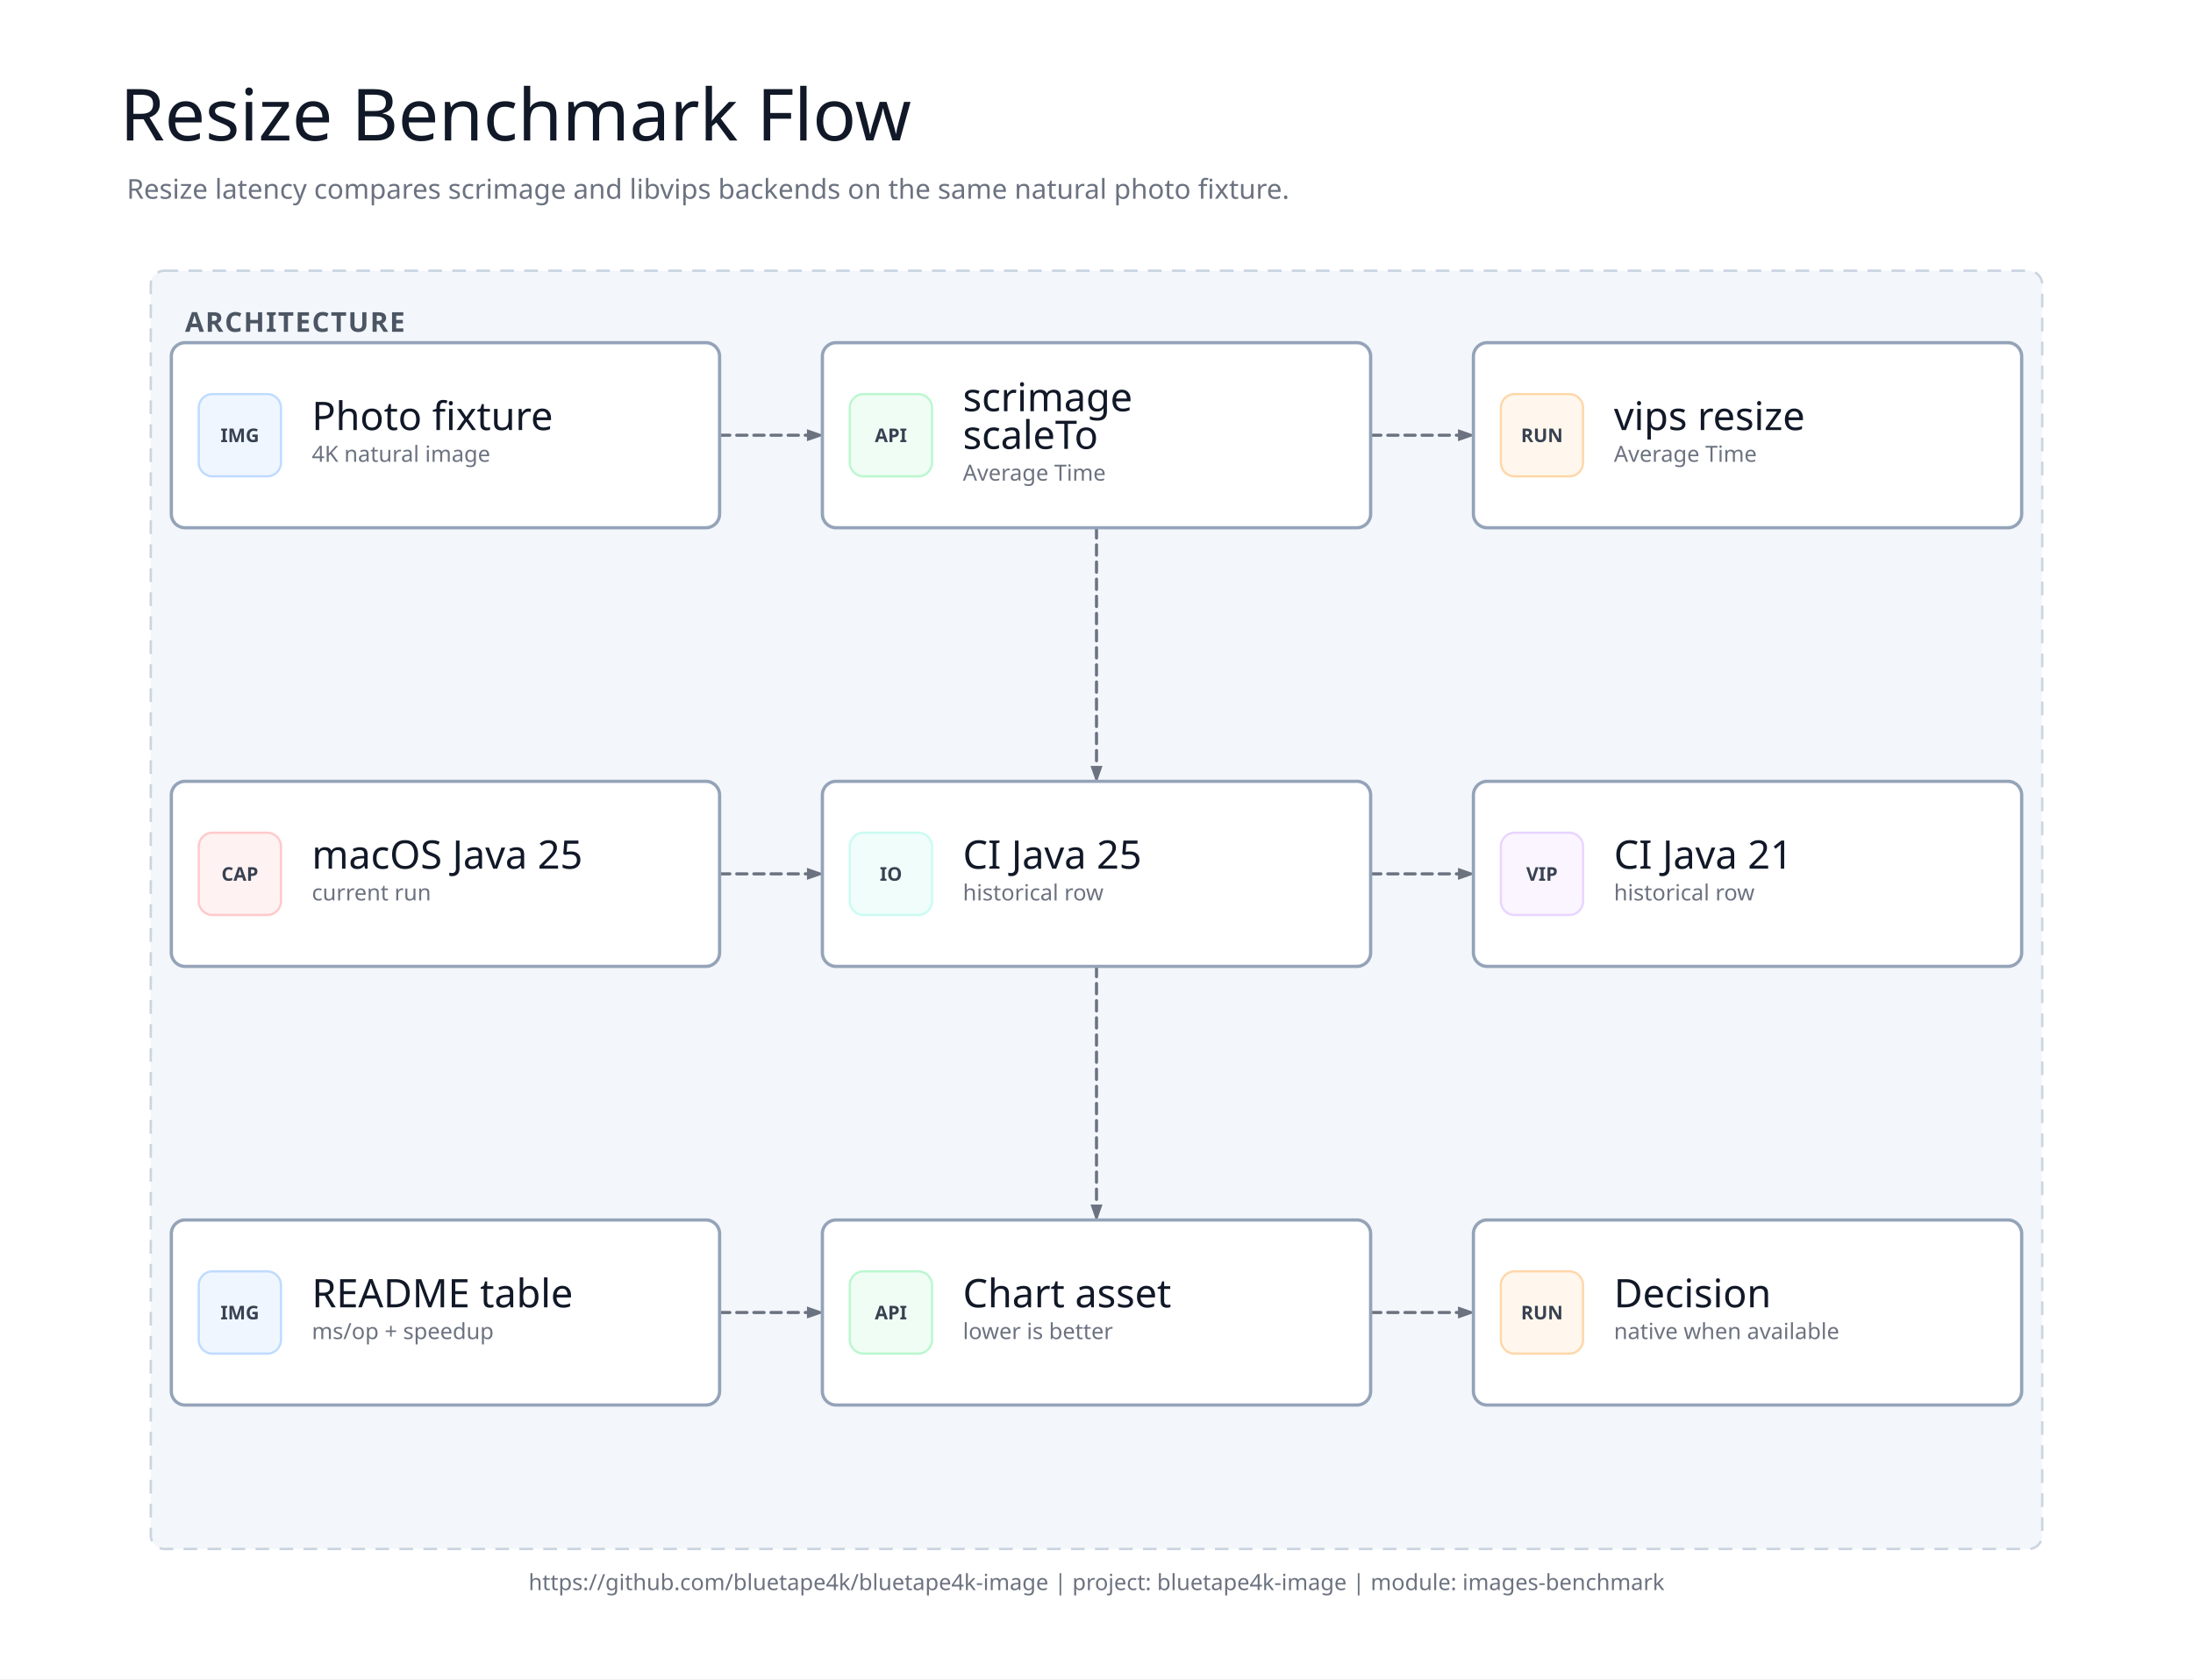
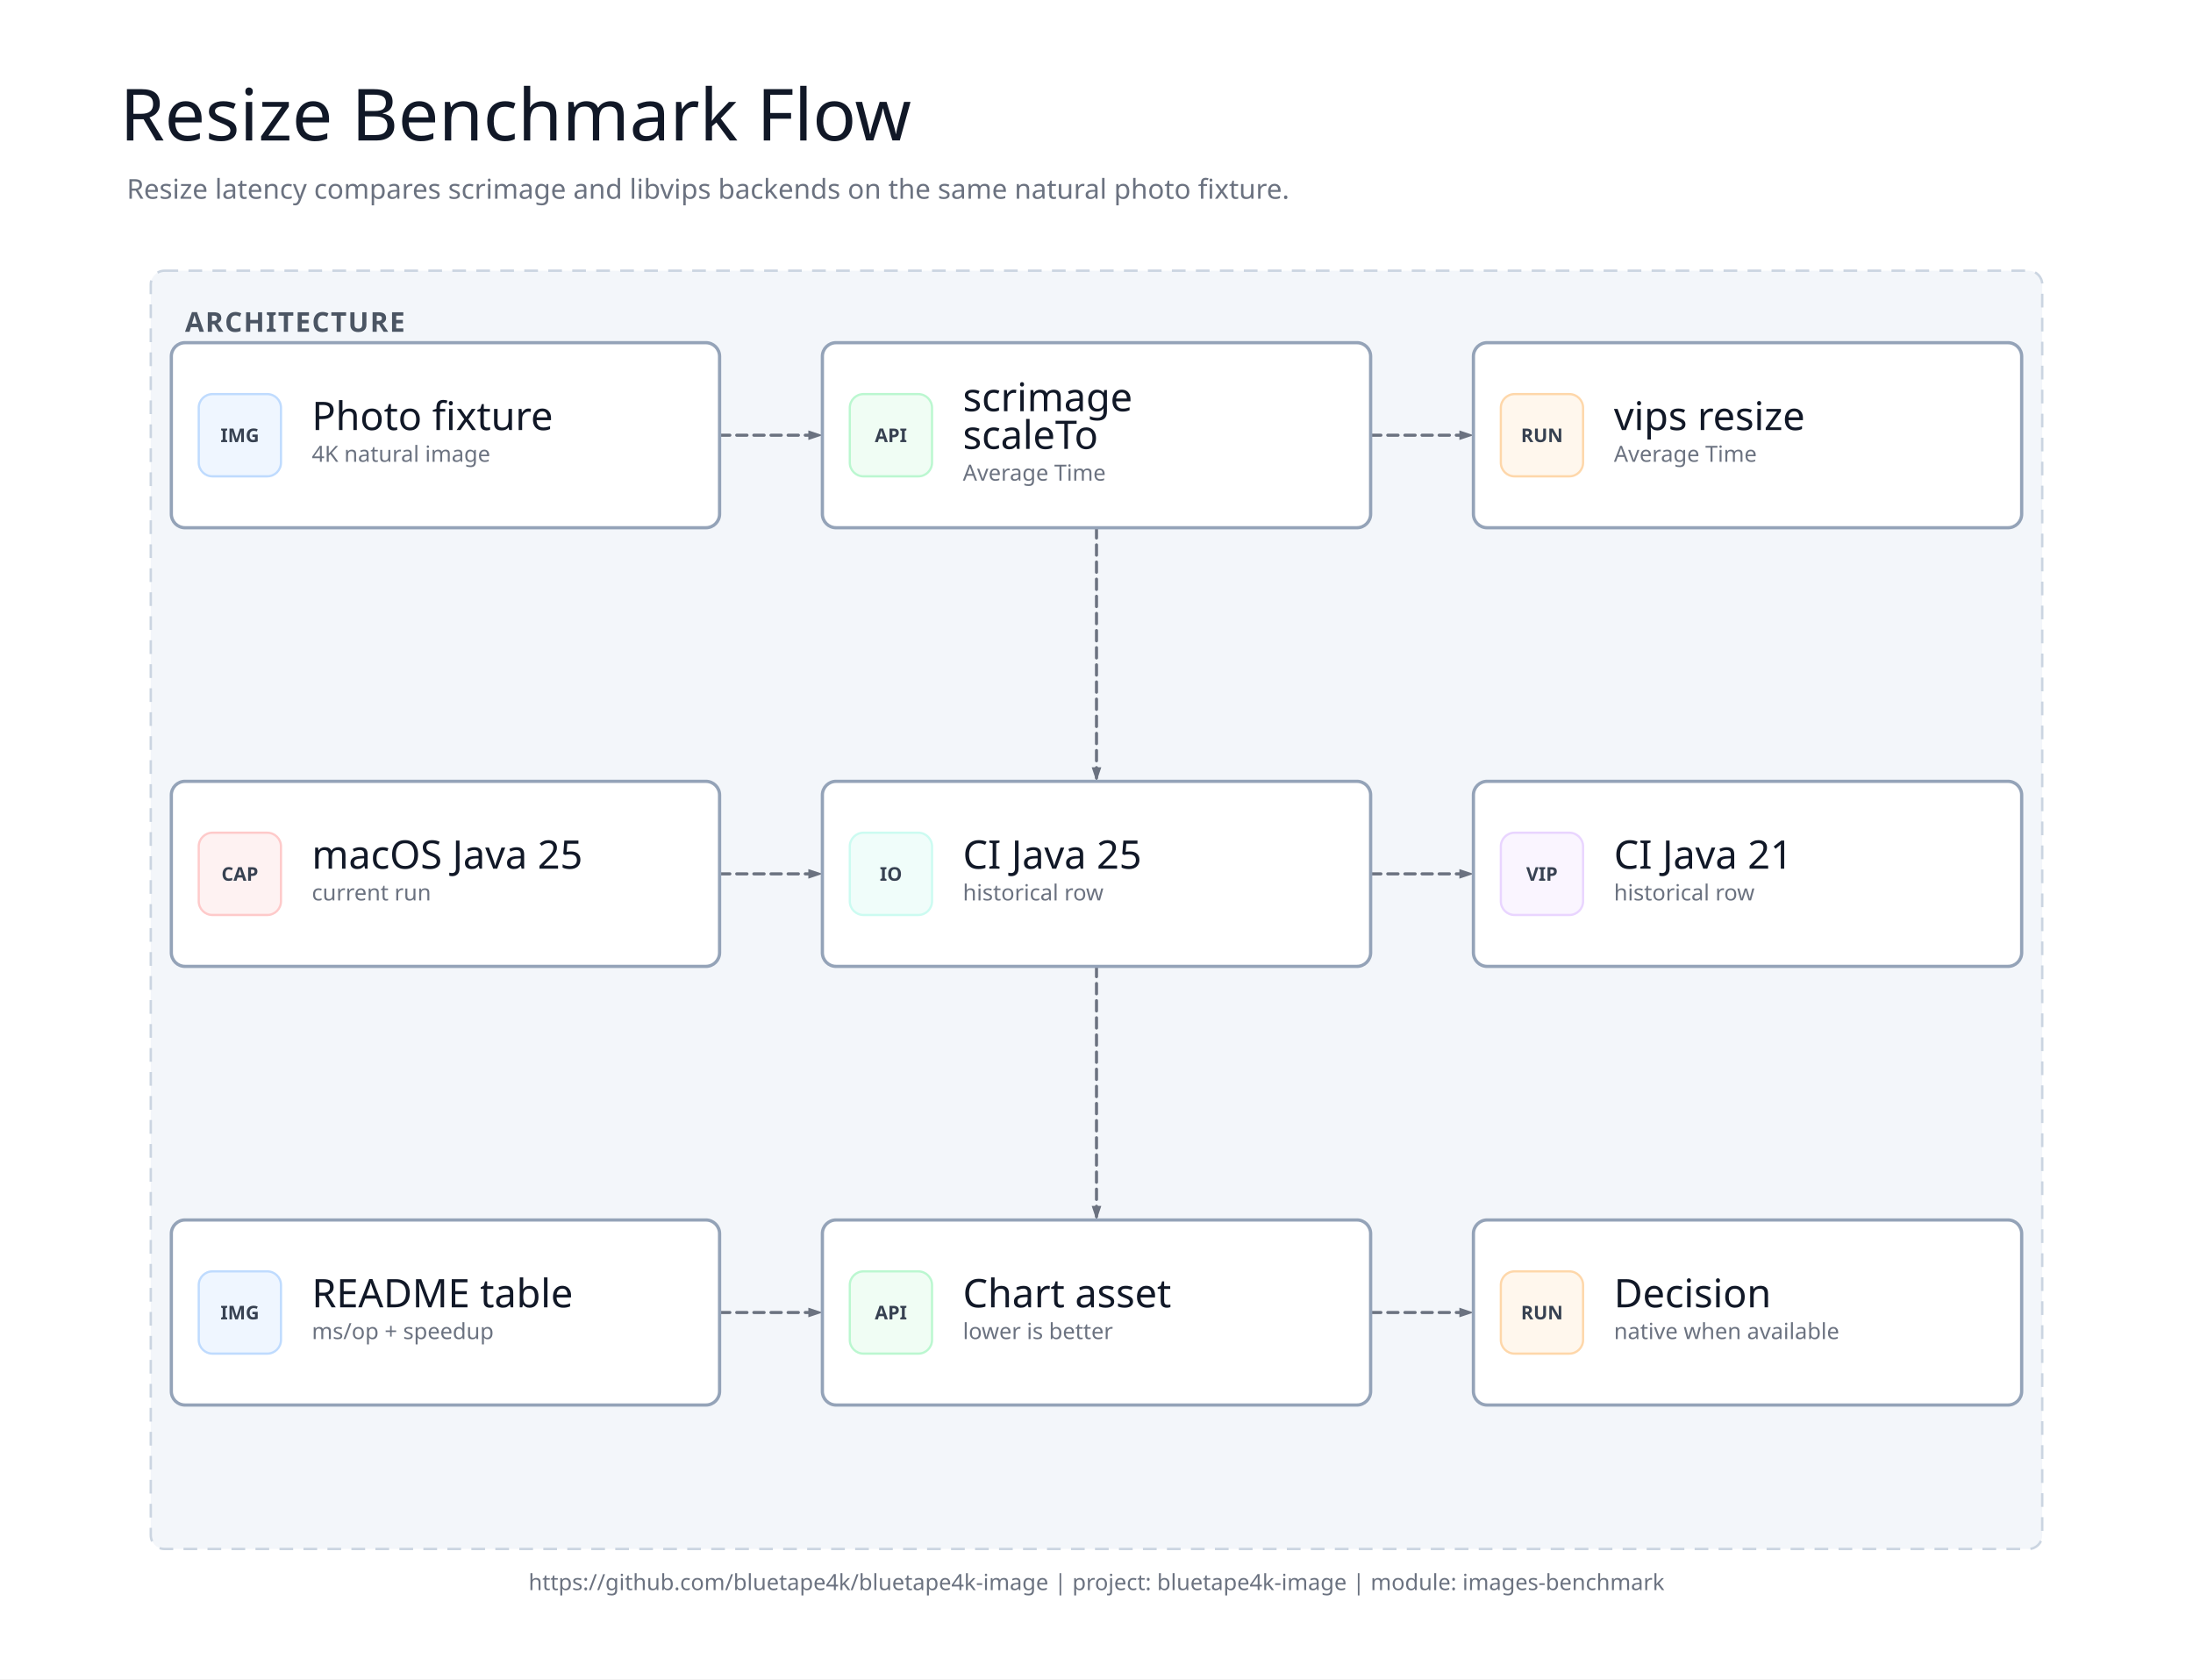
<svg xmlns="http://www.w3.org/2000/svg" width="1280" height="980" viewBox="0 0 1280 980" role="img" aria-label="Resize Benchmark Flow">
  <defs>
-     <marker markerUnits="userSpaceOnUse" id="arrow-blue" markerWidth="10" markerHeight="7" refX="9" refY="3.5" orient="auto">
-       <polygon points="0 0, 10 3.5, 0 7" fill="#2563eb" stroke="#2563eb" stroke-width="0" stroke-dasharray="none" style="stroke-dasharray:none" />
+     <marker markerUnits="userSpaceOnUse" id="arrow-blue" markerWidth="10" markerHeight="10" refX="9" refY="3.5" orient="auto" viewBox="0 0 10 7" data-role="secondary" data-tip-direction="positive-x">
+       <path d="M 0.8 0.7 L 9.2 3.5 L 0.8 6.3 Z" fill="#2563eb" stroke="#2563eb" stroke-width="0" stroke-dasharray="none" />
    </marker>
-     <marker markerUnits="userSpaceOnUse" id="arrow-green" markerWidth="10" markerHeight="7" refX="9" refY="3.5" orient="auto">
-       <polygon points="0 0, 10 3.5, 0 7" fill="#16a34a" stroke="#16a34a" stroke-width="0" stroke-dasharray="none" style="stroke-dasharray:none" />
+     <marker markerUnits="userSpaceOnUse" id="arrow-green" markerWidth="10" markerHeight="10" refX="9" refY="3.5" orient="auto" viewBox="0 0 10 7" data-role="secondary" data-tip-direction="positive-x">
+       <path d="M 0.8 0.7 L 9.2 3.5 L 0.8 6.3 Z" fill="#16a34a" stroke="#16a34a" stroke-width="0" stroke-dasharray="none" />
    </marker>
-     <marker markerUnits="userSpaceOnUse" id="arrow-orange" markerWidth="10" markerHeight="7" refX="9" refY="3.5" orient="auto">
-       <polygon points="0 0, 10 3.5, 0 7" fill="#ea580c" stroke="#ea580c" stroke-width="0" stroke-dasharray="none" style="stroke-dasharray:none" />
+     <marker markerUnits="userSpaceOnUse" id="arrow-orange" markerWidth="10" markerHeight="10" refX="9" refY="3.5" orient="auto" viewBox="0 0 10 7" data-role="secondary" data-tip-direction="positive-x">
+       <path d="M 0.8 0.7 L 9.2 3.5 L 0.8 6.3 Z" fill="#ea580c" stroke="#ea580c" stroke-width="0" stroke-dasharray="none" />
    </marker>
-     <marker markerUnits="userSpaceOnUse" id="arrow-purple" markerWidth="10" markerHeight="7" refX="9" refY="3.5" orient="auto">
-       <polygon points="0 0, 10 3.5, 0 7" fill="#9333ea" stroke="#9333ea" stroke-width="0" stroke-dasharray="none" style="stroke-dasharray:none" />
+     <marker markerUnits="userSpaceOnUse" id="arrow-purple" markerWidth="10" markerHeight="10" refX="9" refY="3.5" orient="auto" viewBox="0 0 10 7" data-role="secondary" data-tip-direction="positive-x">
+       <path d="M 0.8 0.7 L 9.2 3.5 L 0.8 6.3 Z" fill="#9333ea" stroke="#9333ea" stroke-width="0" stroke-dasharray="none" />
    </marker>
-     <marker markerUnits="userSpaceOnUse" id="arrow-gray" markerWidth="10" markerHeight="7" refX="9" refY="3.5" orient="auto">
-       <polygon points="0 0, 10 3.5, 0 7" fill="#6b7280" stroke="#6b7280" stroke-width="0" stroke-dasharray="none" style="stroke-dasharray:none" />
+     <marker markerUnits="userSpaceOnUse" id="arrow-gray" markerWidth="10" markerHeight="10" refX="9" refY="3.5" orient="auto" viewBox="0 0 10 7" data-role="secondary" data-tip-direction="positive-x">
+       <path d="M 0.8 0.7 L 9.2 3.5 L 0.8 6.3 Z" fill="#6b7280" stroke="#6b7280" stroke-width="0" stroke-dasharray="none" />
    </marker>
    <style>
    .canvas{fill:#ffffff}.panel{fill:#f3f6fa;stroke:#cbd5e1;stroke-width:1.4;stroke-dasharray:8 6}.chart-panel{fill:#ffffff;stroke:#bfdbfe;stroke-width:1.7}.card{fill:#ffffff;stroke:#94a3b8;stroke-width:1.9}.badge-text{font-family:"Comic Mono";font-size:11px;fill:#374151;font-weight:700}
    .edge-blue{stroke:#2563eb;stroke-width:2.1;fill:none;marker-end:url(#arrow-blue);stroke-linecap:round;stroke-linejoin:round}.edge-green{stroke:#16a34a;stroke-width:2.1;fill:none;marker-end:url(#arrow-green);stroke-linecap:round;stroke-linejoin:round}.edge-orange{stroke:#ea580c;stroke-width:2;fill:none;marker-end:url(#arrow-orange);stroke-linecap:round;stroke-linejoin:round}.edge-purple{stroke:#9333ea;stroke-width:2;fill:none;marker-end:url(#arrow-purple);stroke-linecap:round;stroke-linejoin:round}.edge-gray{stroke:#6b7280;stroke-width:1.8;fill:none;marker-end:url(#arrow-gray);stroke-linecap:round;stroke-linejoin:round;stroke-dasharray:6 4}.dashed{stroke-dasharray:6 4}
    .title{font-family:"Architects Daughter";font-size:42px;fill:#111827;font-weight:400}.subtitle{font-family:"Comic Mono";font-size:16px;fill:#6b7280;font-weight:400}.card-title{font-family:"Architects Daughter";font-size:23px;fill:#111827;font-weight:400}.detail,.label,.note,.axis,.value{font-family:"Comic Mono";fill:#6b7280;font-weight:400}.detail{font-size:13px}.label{font-size:12px}.note{font-size:13px}.axis{font-size:14px}.value{font-size:14px}.panel-title{font-family:"Comic Mono";font-size:16px;fill:#4b5563;font-weight:700;letter-spacing:0.8px}
  </style>
  </defs>
  <rect class="canvas" width="1280" height="980" />
  <text class="title" x="70" y="82">Resize Benchmark Flow</text>
  <text class="subtitle" x="74" y="116">Resize latency compares scrimage and libvips backends on the same natural photo fixture.</text>
  <rect class="panel" x="88" y="158" width="1104" height="746" rx="8" />
  <text class="panel-title" x="108" y="188" dominant-baseline="middle">ARCHITECTURE</text>
  <g id="edges">
    <path data-connector="true" class="edge-gray" d="M 420 254 L 480 254" />
    <path data-connector="true" class="edge-gray" d="M 800 254 L 860 254" />
    <path data-connector="true" class="edge-gray" d="M 420 510 L 480 510" />
    <path data-connector="true" class="edge-gray" d="M 800 510 L 860 510" />
    <path data-connector="true" class="edge-gray" d="M 640 308 L 640 456" />
    <path data-connector="true" class="edge-gray" d="M 420 766 L 480 766" />
    <path data-connector="true" class="edge-gray" d="M 800 766 L 860 766" />
    <path data-connector="true" class="edge-gray" d="M 640 564 L 640 712" />
  </g>
  <g id="cards">
    <g id="fixture">
      <rect class="card" x="100" y="200" width="320" height="108" rx="8" />
      <rect x="116" y="230" width="48" height="48" rx="8" fill="#eff6ff" stroke="#bfdbfe" stroke-width="1.3" />
      <text class="badge-text" x="140" y="258" text-anchor="middle">IMG</text>
      <text class="card-title" x="182" y="243.0" dominant-baseline="middle">Photo fixture</text>
      <text class="detail" x="182" y="265.0" dominant-baseline="middle">4K natural image</text>
    </g>
    <g id="scrimage">
      <rect class="card" x="480" y="200" width="320" height="108" rx="8" />
      <rect x="496" y="230" width="48" height="48" rx="8" fill="#f0fdf4" stroke="#bbf7d0" stroke-width="1.3" />
      <text class="badge-text" x="520" y="258" text-anchor="middle">API</text>
      <text class="card-title" x="562" y="232.0" dominant-baseline="middle">scrimage</text>
      <text class="card-title" x="562" y="254.0" dominant-baseline="middle">scaleTo</text>
      <text class="detail" x="562" y="276.0" dominant-baseline="middle">Average Time</text>
    </g>
    <g id="vips">
      <rect class="card" x="860" y="200" width="320" height="108" rx="8" />
      <rect x="876" y="230" width="48" height="48" rx="8" fill="#fff7ed" stroke="#fed7aa" stroke-width="1.3" />
      <text class="badge-text" x="900" y="258" text-anchor="middle">RUN</text>
      <text class="card-title" x="942" y="243.0" dominant-baseline="middle">vips resize</text>
      <text class="detail" x="942" y="265.0" dominant-baseline="middle">Average Time</text>
    </g>
    <g id="mac">
      <rect class="card" x="100" y="456" width="320" height="108" rx="8" />
      <rect x="116" y="486" width="48" height="48" rx="8" fill="#fef2f2" stroke="#fecaca" stroke-width="1.3" />
      <text class="badge-text" x="140" y="514" text-anchor="middle">CAP</text>
      <text class="card-title" x="182" y="499.0" dominant-baseline="middle">macOS Java 25</text>
      <text class="detail" x="182" y="521.0" dominant-baseline="middle">current run</text>
    </g>
    <g id="linux25">
      <rect class="card" x="480" y="456" width="320" height="108" rx="8" />
      <rect x="496" y="486" width="48" height="48" rx="8" fill="#f0fdfa" stroke="#ccfbf1" stroke-width="1.3" />
      <text class="badge-text" x="520" y="514" text-anchor="middle">IO</text>
      <text class="card-title" x="562" y="499.0" dominant-baseline="middle">CI Java 25</text>
      <text class="detail" x="562" y="521.0" dominant-baseline="middle">historical row</text>
    </g>
    <g id="linux21">
      <rect class="card" x="860" y="456" width="320" height="108" rx="8" />
      <rect x="876" y="486" width="48" height="48" rx="8" fill="#faf5ff" stroke="#e9d5ff" stroke-width="1.3" />
      <text class="badge-text" x="900" y="514" text-anchor="middle">VIP</text>
      <text class="card-title" x="942" y="499.0" dominant-baseline="middle">CI Java 21</text>
      <text class="detail" x="942" y="521.0" dominant-baseline="middle">historical row</text>
    </g>
    <g id="table">
      <rect class="card" x="100" y="712" width="320" height="108" rx="8" />
      <rect x="116" y="742" width="48" height="48" rx="8" fill="#eff6ff" stroke="#bfdbfe" stroke-width="1.3" />
      <text class="badge-text" x="140" y="770" text-anchor="middle">IMG</text>
      <text class="card-title" x="182" y="755.0" dominant-baseline="middle">README table</text>
      <text class="detail" x="182" y="777.0" dominant-baseline="middle">ms/op + speedup</text>
    </g>
    <g id="chart">
      <rect class="card" x="480" y="712" width="320" height="108" rx="8" />
      <rect x="496" y="742" width="48" height="48" rx="8" fill="#f0fdf4" stroke="#bbf7d0" stroke-width="1.3" />
      <text class="badge-text" x="520" y="770" text-anchor="middle">API</text>
      <text class="card-title" x="562" y="755.0" dominant-baseline="middle">Chart asset</text>
      <text class="detail" x="562" y="777.0" dominant-baseline="middle">lower is better</text>
    </g>
    <g id="decision">
      <rect class="card" x="860" y="712" width="320" height="108" rx="8" />
      <rect x="876" y="742" width="48" height="48" rx="8" fill="#fff7ed" stroke="#fed7aa" stroke-width="1.3" />
      <text class="badge-text" x="900" y="770" text-anchor="middle">RUN</text>
      <text class="card-title" x="942" y="755.0" dominant-baseline="middle">Decision</text>
      <text class="detail" x="942" y="777.0" dominant-baseline="middle">native when available</text>
    </g>
  </g>
  <text class="note" x="640.0" y="928" text-anchor="middle">https://github.com/bluetape4k/bluetape4k-image | project: bluetape4k-image | module: images-benchmark</text>
</svg>
